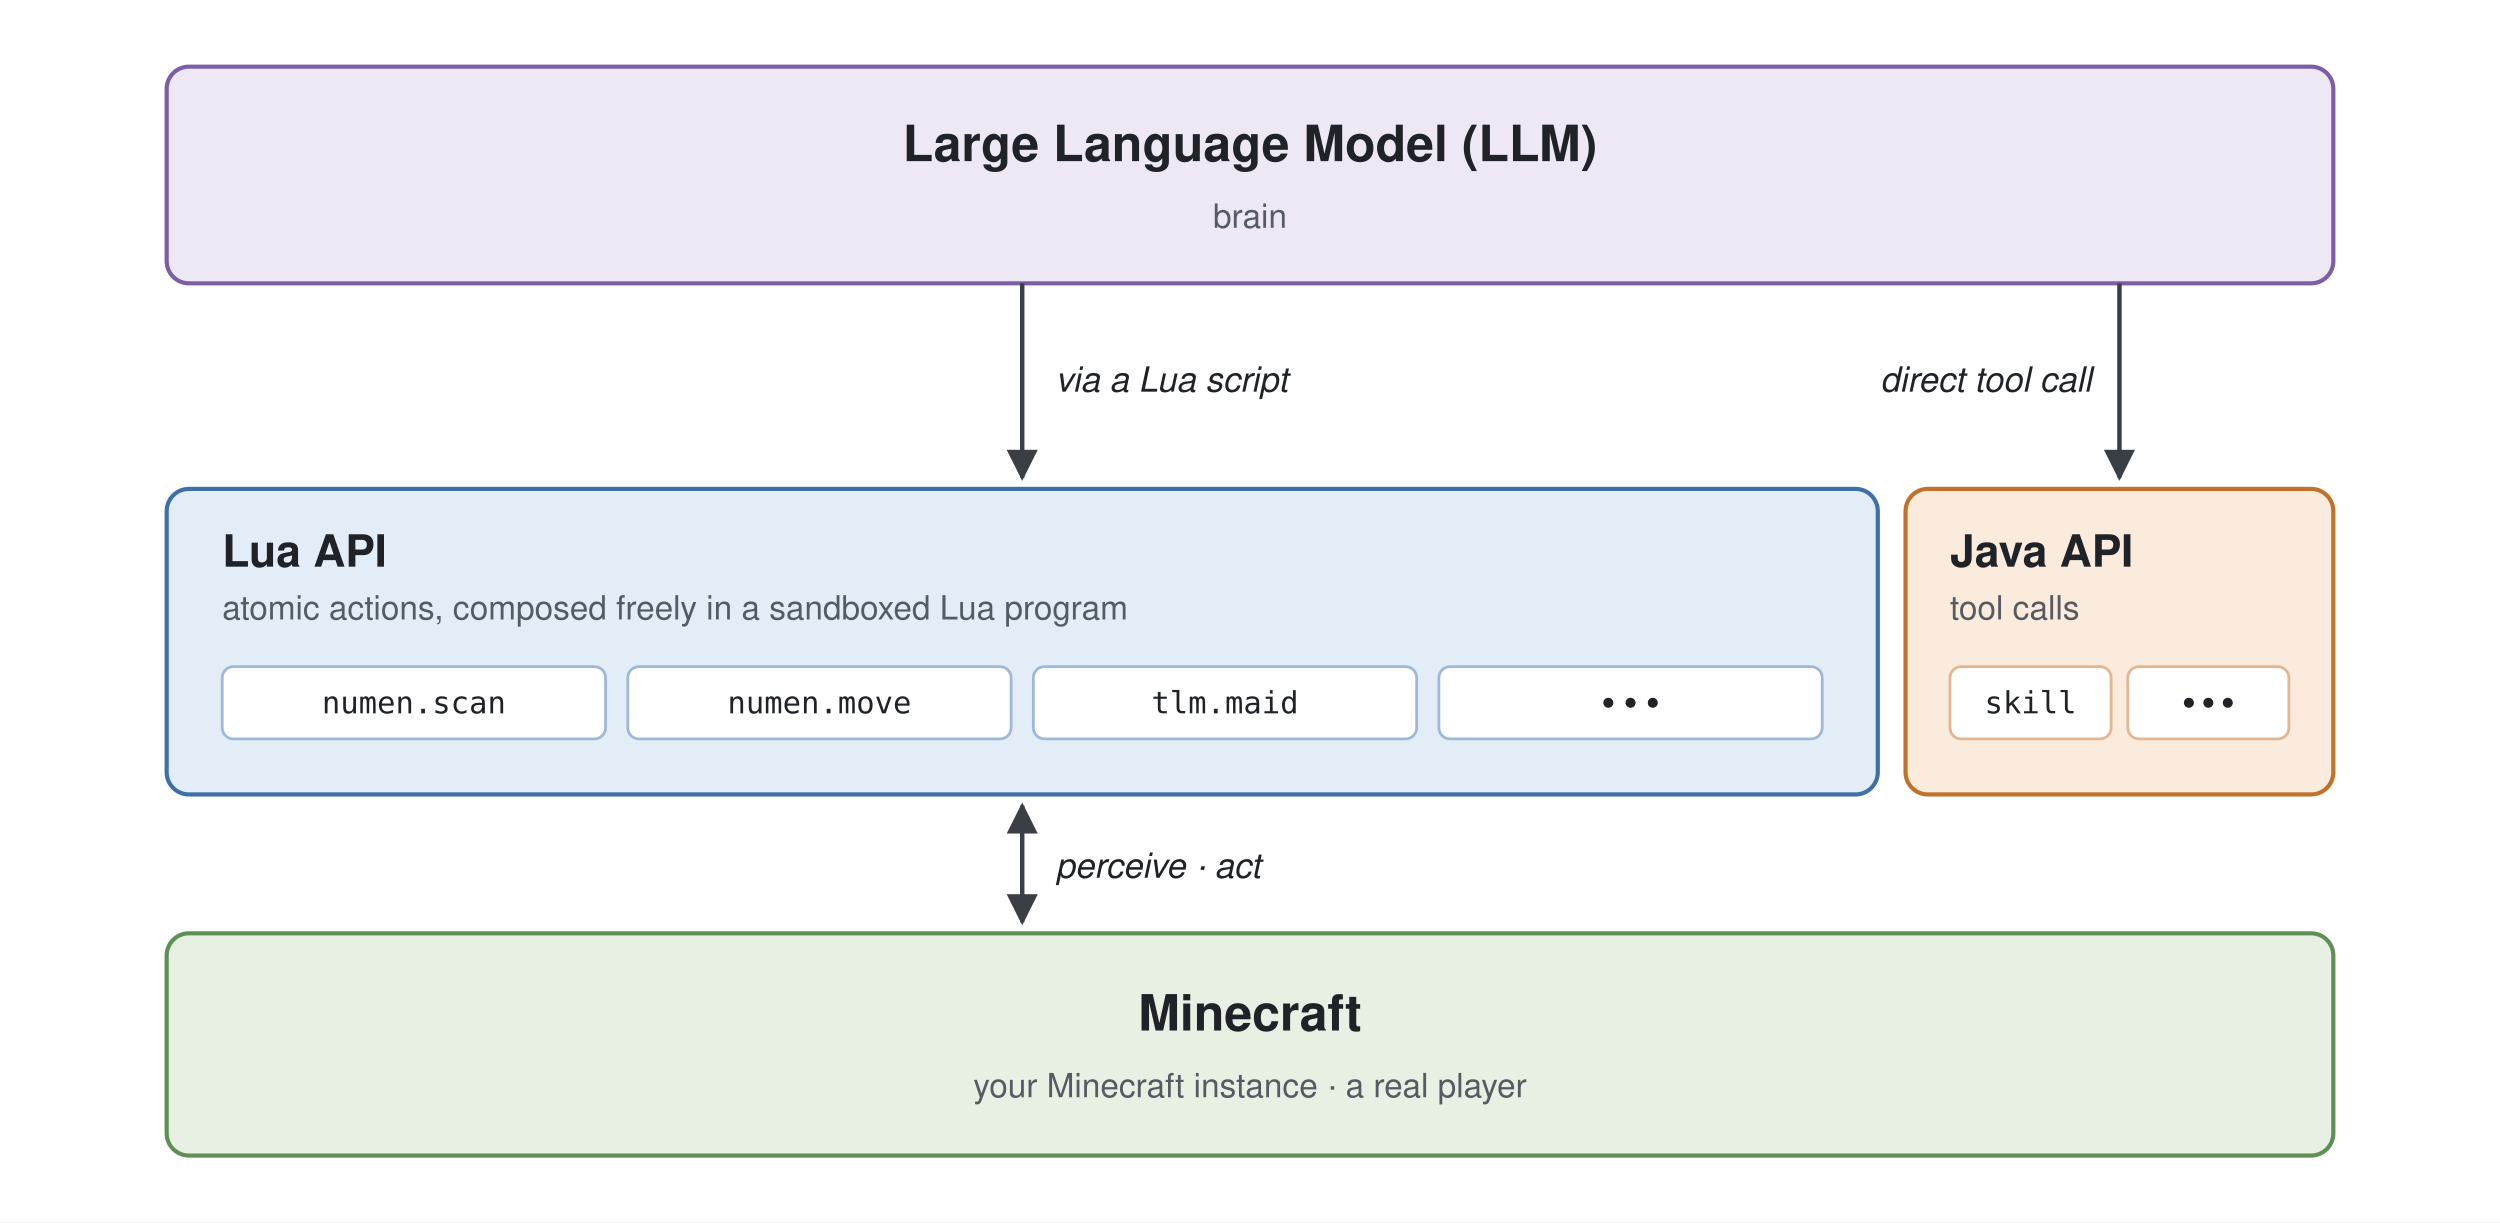
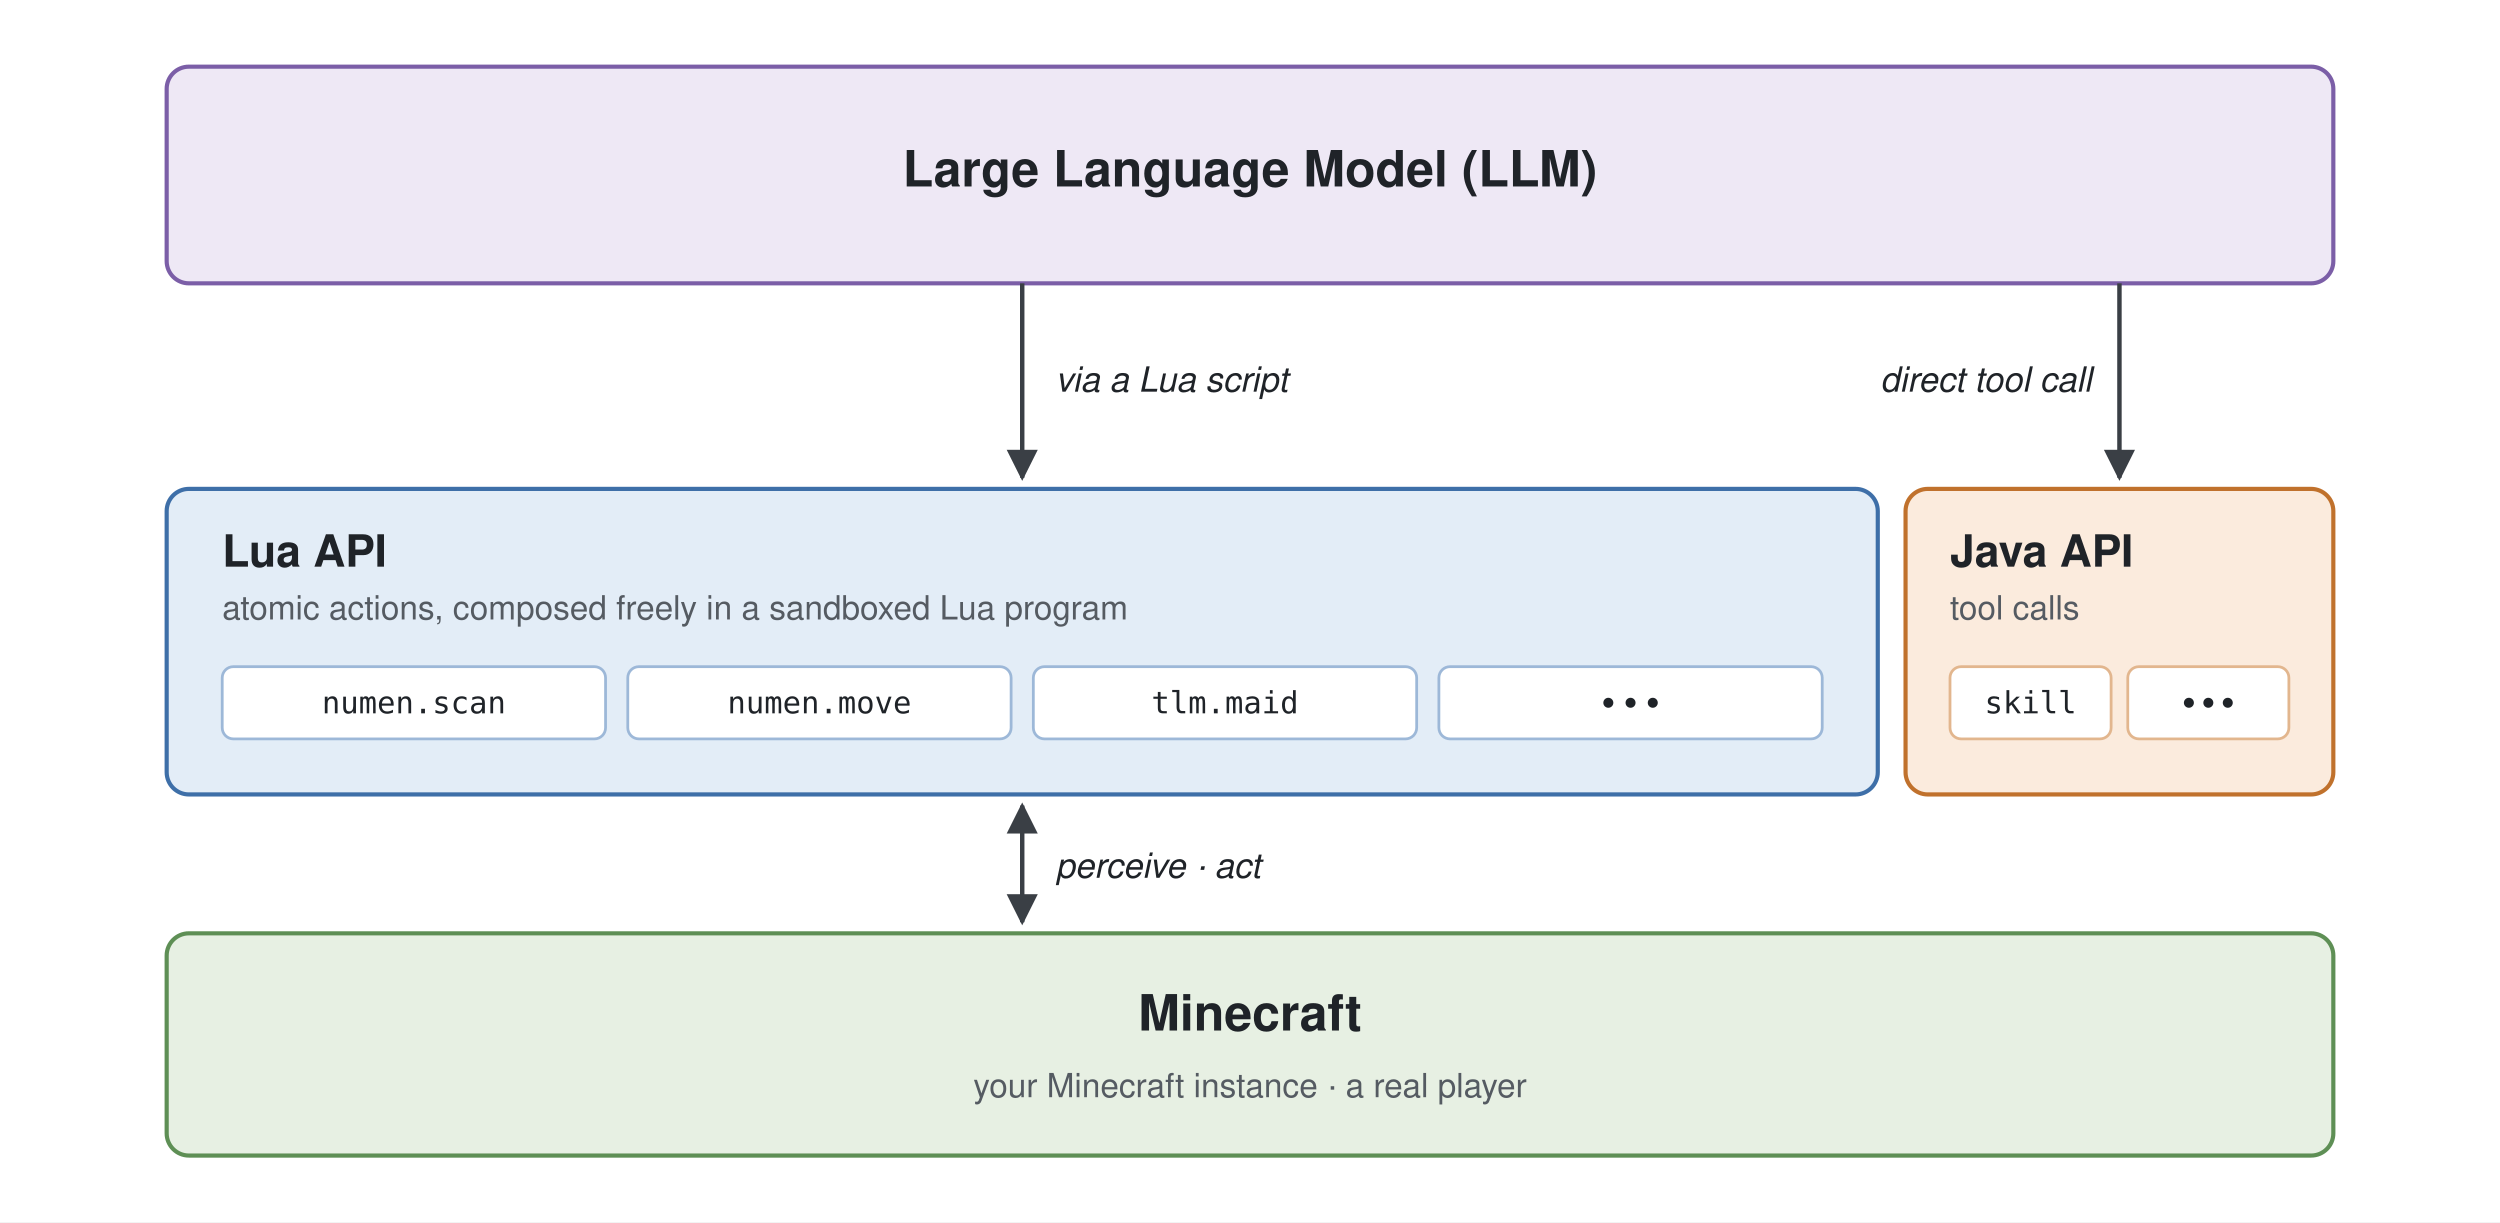
<svg xmlns="http://www.w3.org/2000/svg" viewBox="0 0 900 440" width="900" height="440" font-family="Helvetica Neue, Helvetica, Arial, sans-serif">
  <defs>
    <marker id="arrow" viewBox="0 0 10 10" refX="9" refY="5" markerWidth="7" markerHeight="7" orient="auto-start-reverse">
      <path d="M0,0 L10,5 L0,10 z" fill="#3A3F45" />
    </marker>
  </defs>
  <rect x="0" y="0" width="900" height="440" fill="#FFFFFF" />
  <rect x="60" y="24" width="780" height="78" rx="8" fill="#EEE8F5" stroke="#7B5EA7" stroke-width="1.5" />
-   <text x="450" y="58" text-anchor="middle" font-size="18" font-weight="700" fill="#1F2328">Large Language Model (LLM)</text>
-   <text x="450" y="82" text-anchor="middle" font-size="12" fill="#555B62">brain</text>
+   <text x="450" y="63" text-anchor="middle" dominant-baseline="central" font-size="18" font-weight="700" fill="#1F2328">Large Language Model (LLM)</text>
  <line x1="368" y1="102" x2="368" y2="172" stroke="#3A3F45" stroke-width="1.6" marker-end="url(#arrow)" />
  <text x="380" y="141" font-size="12.5" font-style="italic" fill="#1F2328">via a Lua script</text>
  <line x1="763" y1="102" x2="763" y2="172" stroke="#3A3F45" stroke-width="1.6" marker-end="url(#arrow)" />
  <text x="753" y="141" text-anchor="end" font-size="12.5" font-style="italic" fill="#1F2328">direct tool call</text>
  <rect x="60" y="176" width="616" height="110" rx="8" fill="#E3EDF7" stroke="#3E6FA8" stroke-width="1.5" />
  <text x="80" y="204" font-size="16" font-weight="700" fill="#1F2328">Lua API</text>
  <text x="80" y="223" font-size="12" fill="#555B62">atomic actions, composed freely in a sandboxed Lua program</text>
  <g font-family="Menlo, Consolas, monospace" font-size="11" fill="#1F2328" text-anchor="middle" dominant-baseline="central">
    <rect x="80" y="240" width="138" height="26" rx="4" fill="#FFFFFF" stroke="#9DB8D8" />
    <text x="149" y="253">numen.scan</text>
    <rect x="226" y="240" width="138" height="26" rx="4" fill="#FFFFFF" stroke="#9DB8D8" />
    <text x="295" y="253">numen.move</text>
    <rect x="372" y="240" width="138" height="26" rx="4" fill="#FFFFFF" stroke="#9DB8D8" />
    <text x="441" y="253">tlm.maid</text>
    <rect x="518" y="240" width="138" height="26" rx="4" fill="#FFFFFF" stroke="#9DB8D8" />
    <circle cx="579" cy="253" r="1.8" fill="#1F2328" />
    <circle cx="587" cy="253" r="1.8" fill="#1F2328" />
    <circle cx="595" cy="253" r="1.8" fill="#1F2328" />
  </g>
  <rect x="686" y="176" width="154" height="110" rx="8" fill="#FBEBDD" stroke="#C0712C" stroke-width="1.5" />
  <text x="702" y="204" font-size="16" font-weight="700" fill="#1F2328">Java API</text>
  <text x="702" y="223" font-size="12" fill="#555B62">tool calls</text>
  <g font-family="Menlo, Consolas, monospace" font-size="11" fill="#1F2328" text-anchor="middle" dominant-baseline="central">
    <rect x="702" y="240" width="58" height="26" rx="4" fill="#FFFFFF" stroke="#E2B68E" />
    <text x="731" y="253">skill</text>
    <rect x="766" y="240" width="58" height="26" rx="4" fill="#FFFFFF" stroke="#E2B68E" />
    <circle cx="788" cy="253" r="1.8" fill="#1F2328" />
    <circle cx="795" cy="253" r="1.8" fill="#1F2328" />
    <circle cx="802" cy="253" r="1.8" fill="#1F2328" />
  </g>
  <line x1="368" y1="290" x2="368" y2="332" stroke="#3A3F45" stroke-width="1.6" marker-start="url(#arrow)" marker-end="url(#arrow)" />
  <text x="380" y="316" font-size="12.5" font-style="italic" fill="#1F2328">perceive · act</text>
  <rect x="60" y="336" width="780" height="80" rx="8" fill="#E7F0E3" stroke="#5E8F55" stroke-width="1.5" />
  <text x="450" y="371" text-anchor="middle" font-size="18" font-weight="700" fill="#1F2328">Minecraft</text>
  <text x="450" y="395" text-anchor="middle" font-size="12" fill="#555B62">your Minecraft instance · a real player</text>
</svg>
